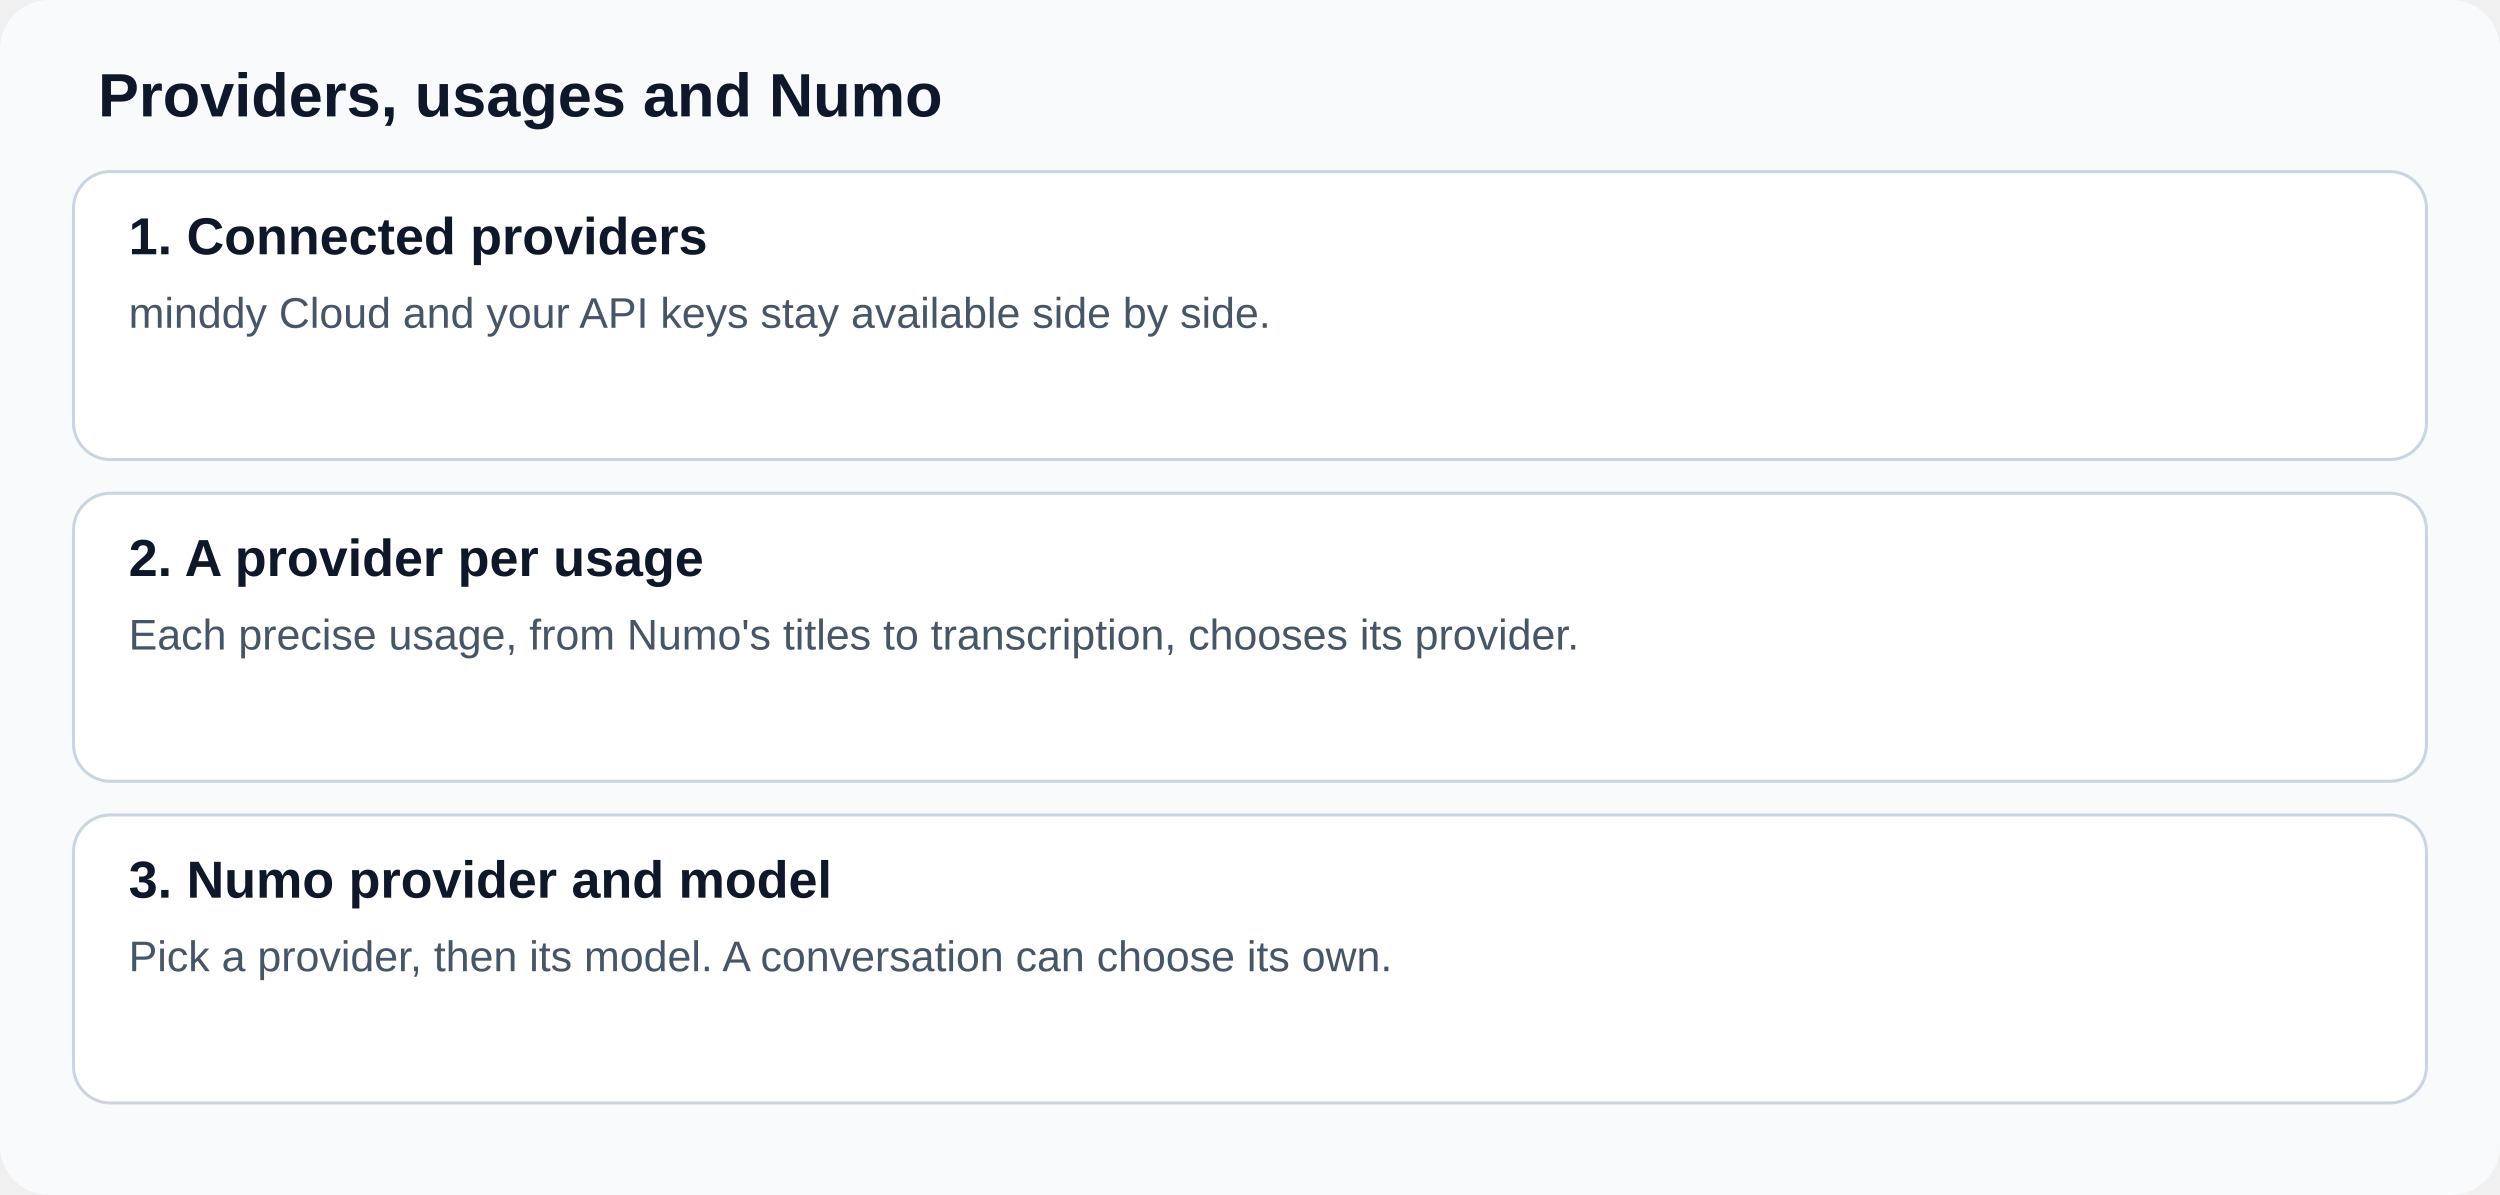
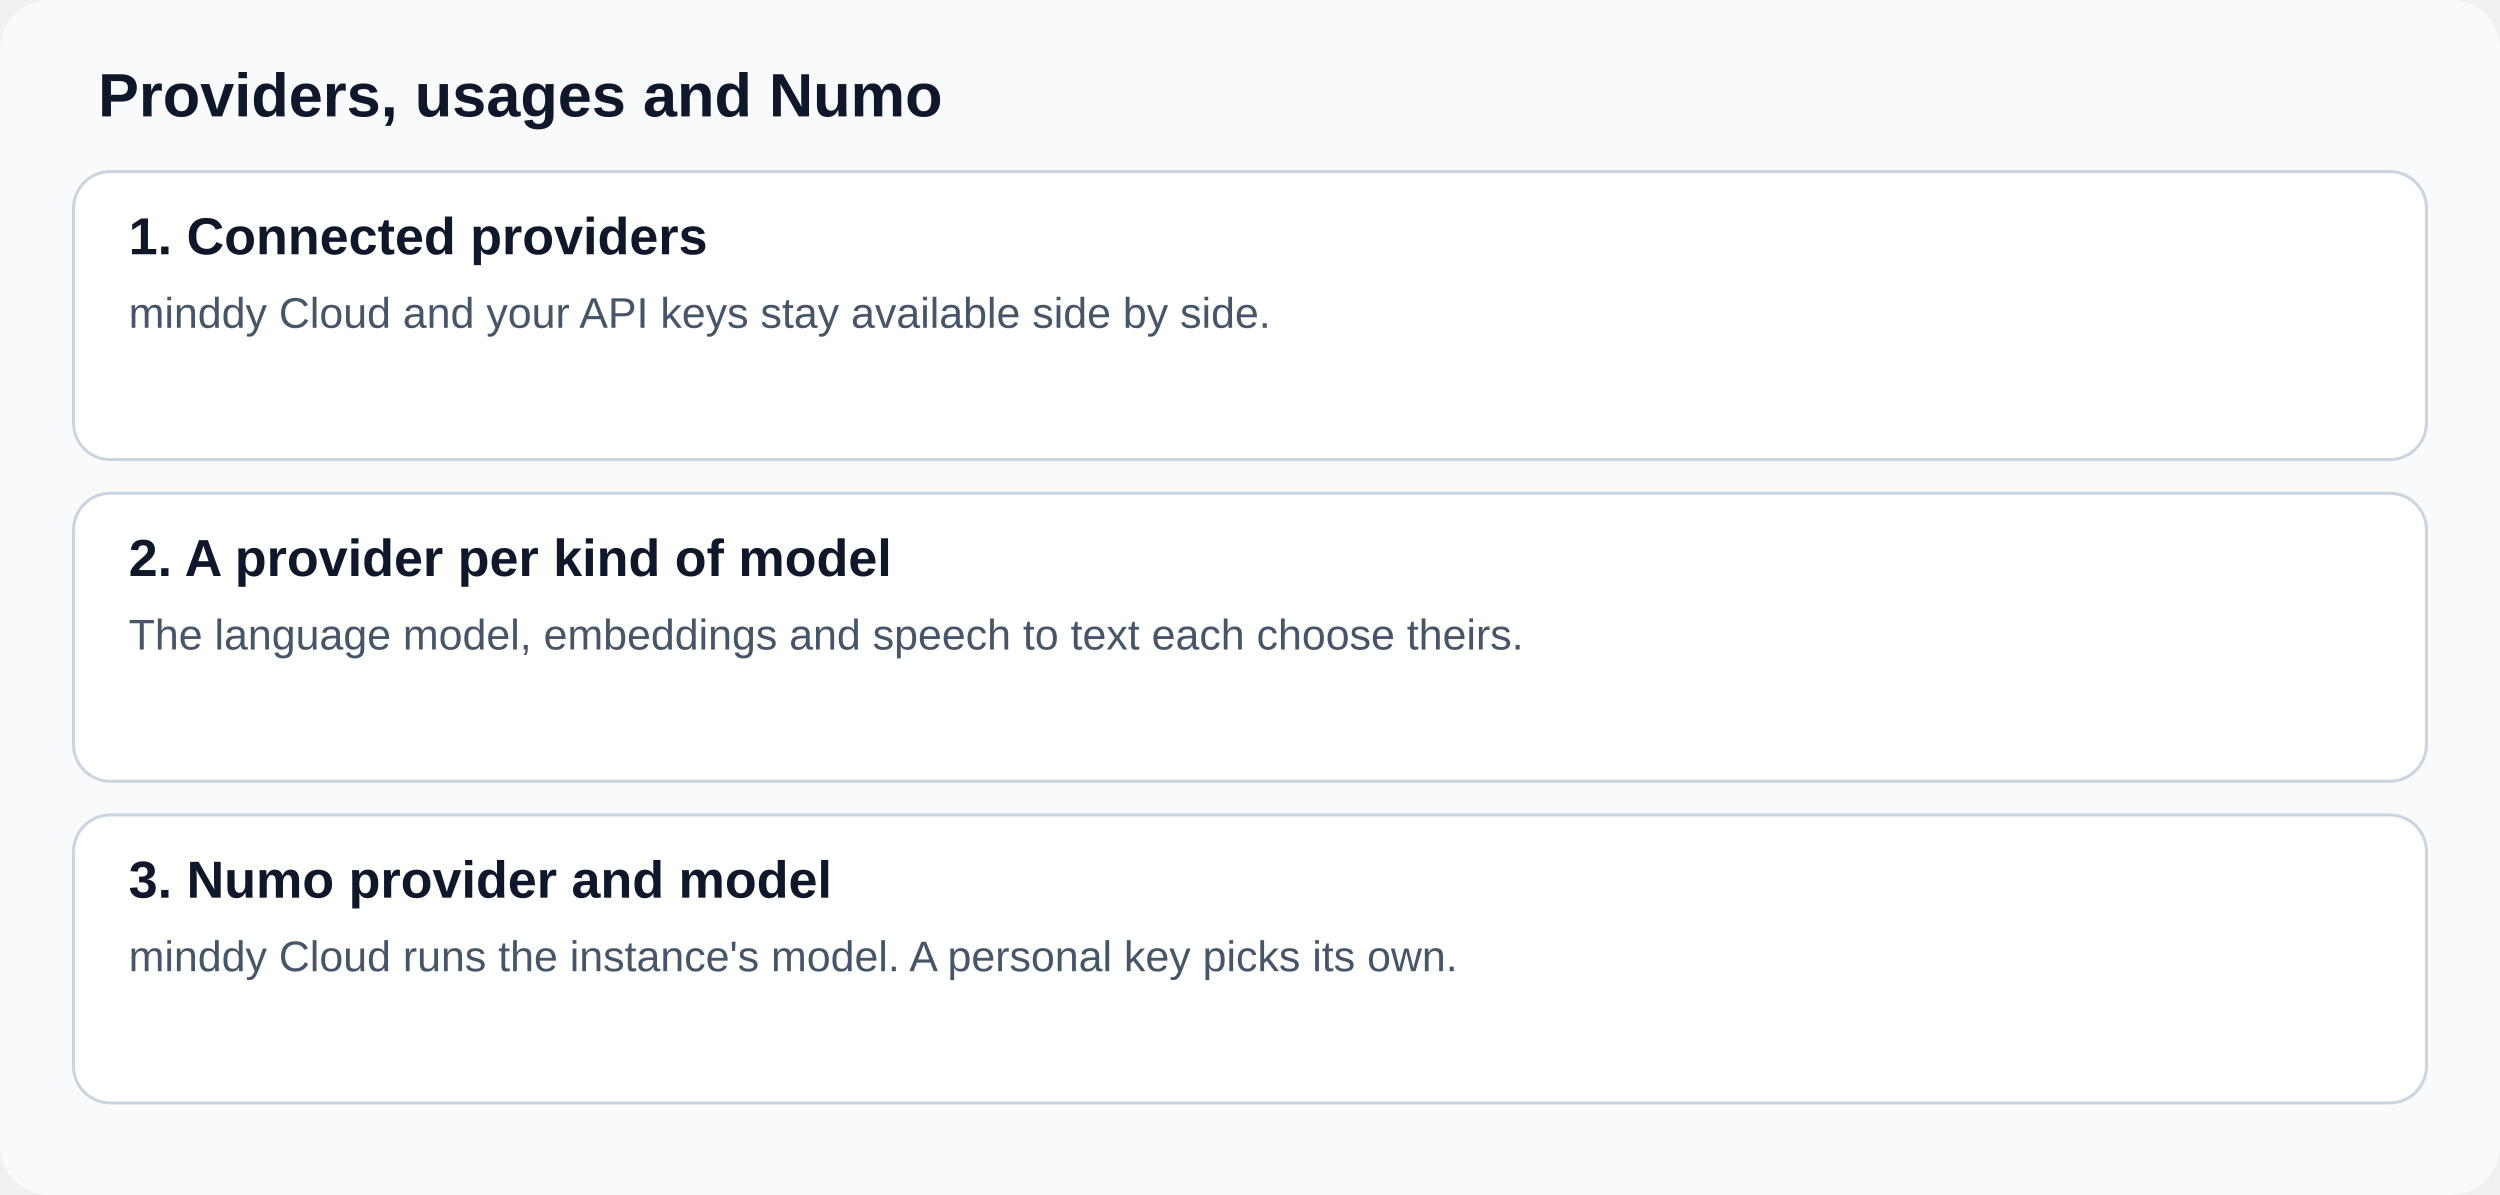
<svg xmlns="http://www.w3.org/2000/svg" width="816" height="390" viewBox="0 0 816 390" role="img" aria-labelledby="title desc">
  <rect width="816" height="390" rx="16" fill="#f8fafc" />
  <text x="32" y="38" font-family="Arial,sans-serif" font-size="20" font-weight="bold" fill="#0f172a">Providers, usages and Numo</text>
  <rect x="24" y="56" width="768" height="94" rx="12" fill="#fff" stroke="#cbd5e1" />
  <text x="42" y="83" font-family="Arial,sans-serif" font-size="17" font-weight="bold" fill="#0f172a">1. Connected providers</text>
  <text x="42" y="107" font-family="Arial,sans-serif" font-size="14" fill="#475569">minddy Cloud and your API keys stay available side by side.</text>
  <rect x="24" y="161" width="768" height="94" rx="12" fill="#fff" stroke="#cbd5e1" />
-   <text x="42" y="188" font-family="Arial,sans-serif" font-size="17" font-weight="bold" fill="#0f172a">2. A provider per usage</text>
-   <text x="42" y="212" font-family="Arial,sans-serif" font-size="14" fill="#475569">Each precise usage, from Numo's titles to transcription, chooses its provider.</text>
+   <text x="42" y="188" font-family="Arial,sans-serif" font-size="17" font-weight="bold" fill="#0f172a">2. A provider per kind of model</text>
+   <text x="42" y="212" font-family="Arial,sans-serif" font-size="14" fill="#475569">The language model, embeddings and speech to text each choose theirs.</text>
  <rect x="24" y="266" width="768" height="94" rx="12" fill="#fff" stroke="#cbd5e1" />
  <text x="42" y="293" font-family="Arial,sans-serif" font-size="17" font-weight="bold" fill="#0f172a">3. Numo provider and model</text>
-   <text x="42" y="317" font-family="Arial,sans-serif" font-size="14" fill="#475569">Pick a provider, then its model. A conversation can choose its own.</text>
+   <text x="42" y="317" font-family="Arial,sans-serif" font-size="14" fill="#475569">minddy Cloud runs the instance's model. A personal key picks its own.</text>
</svg>
